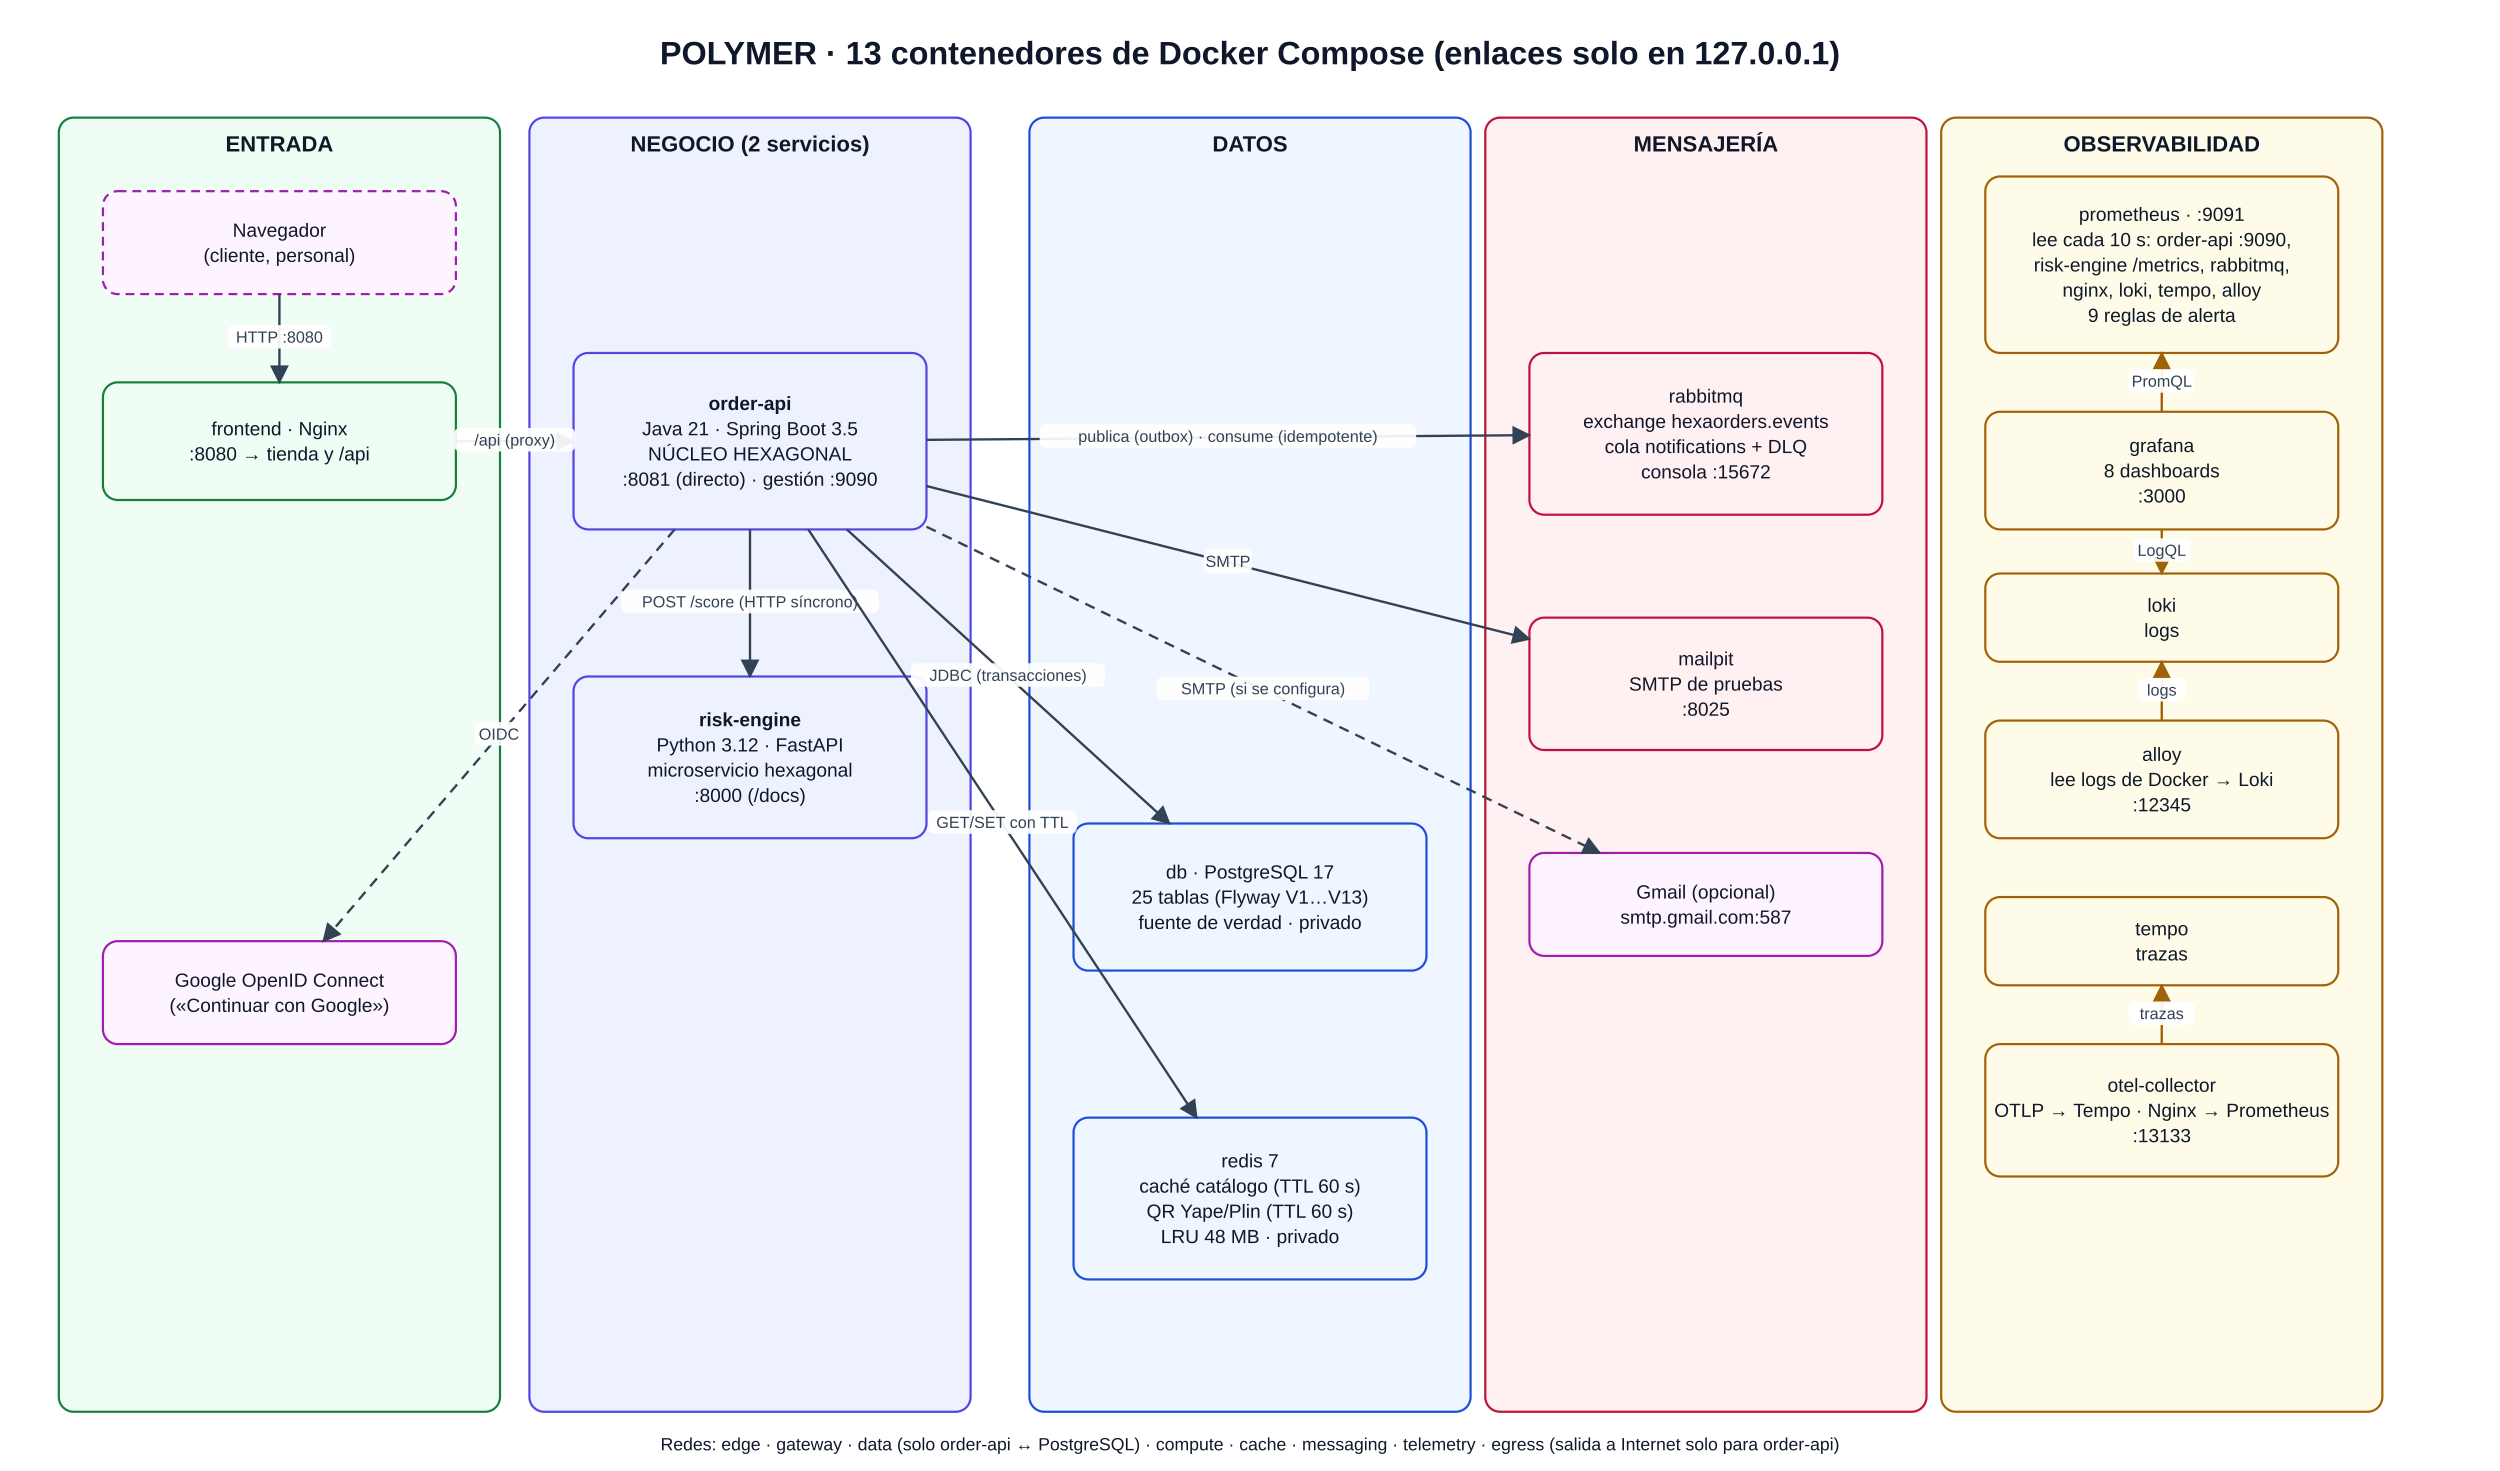
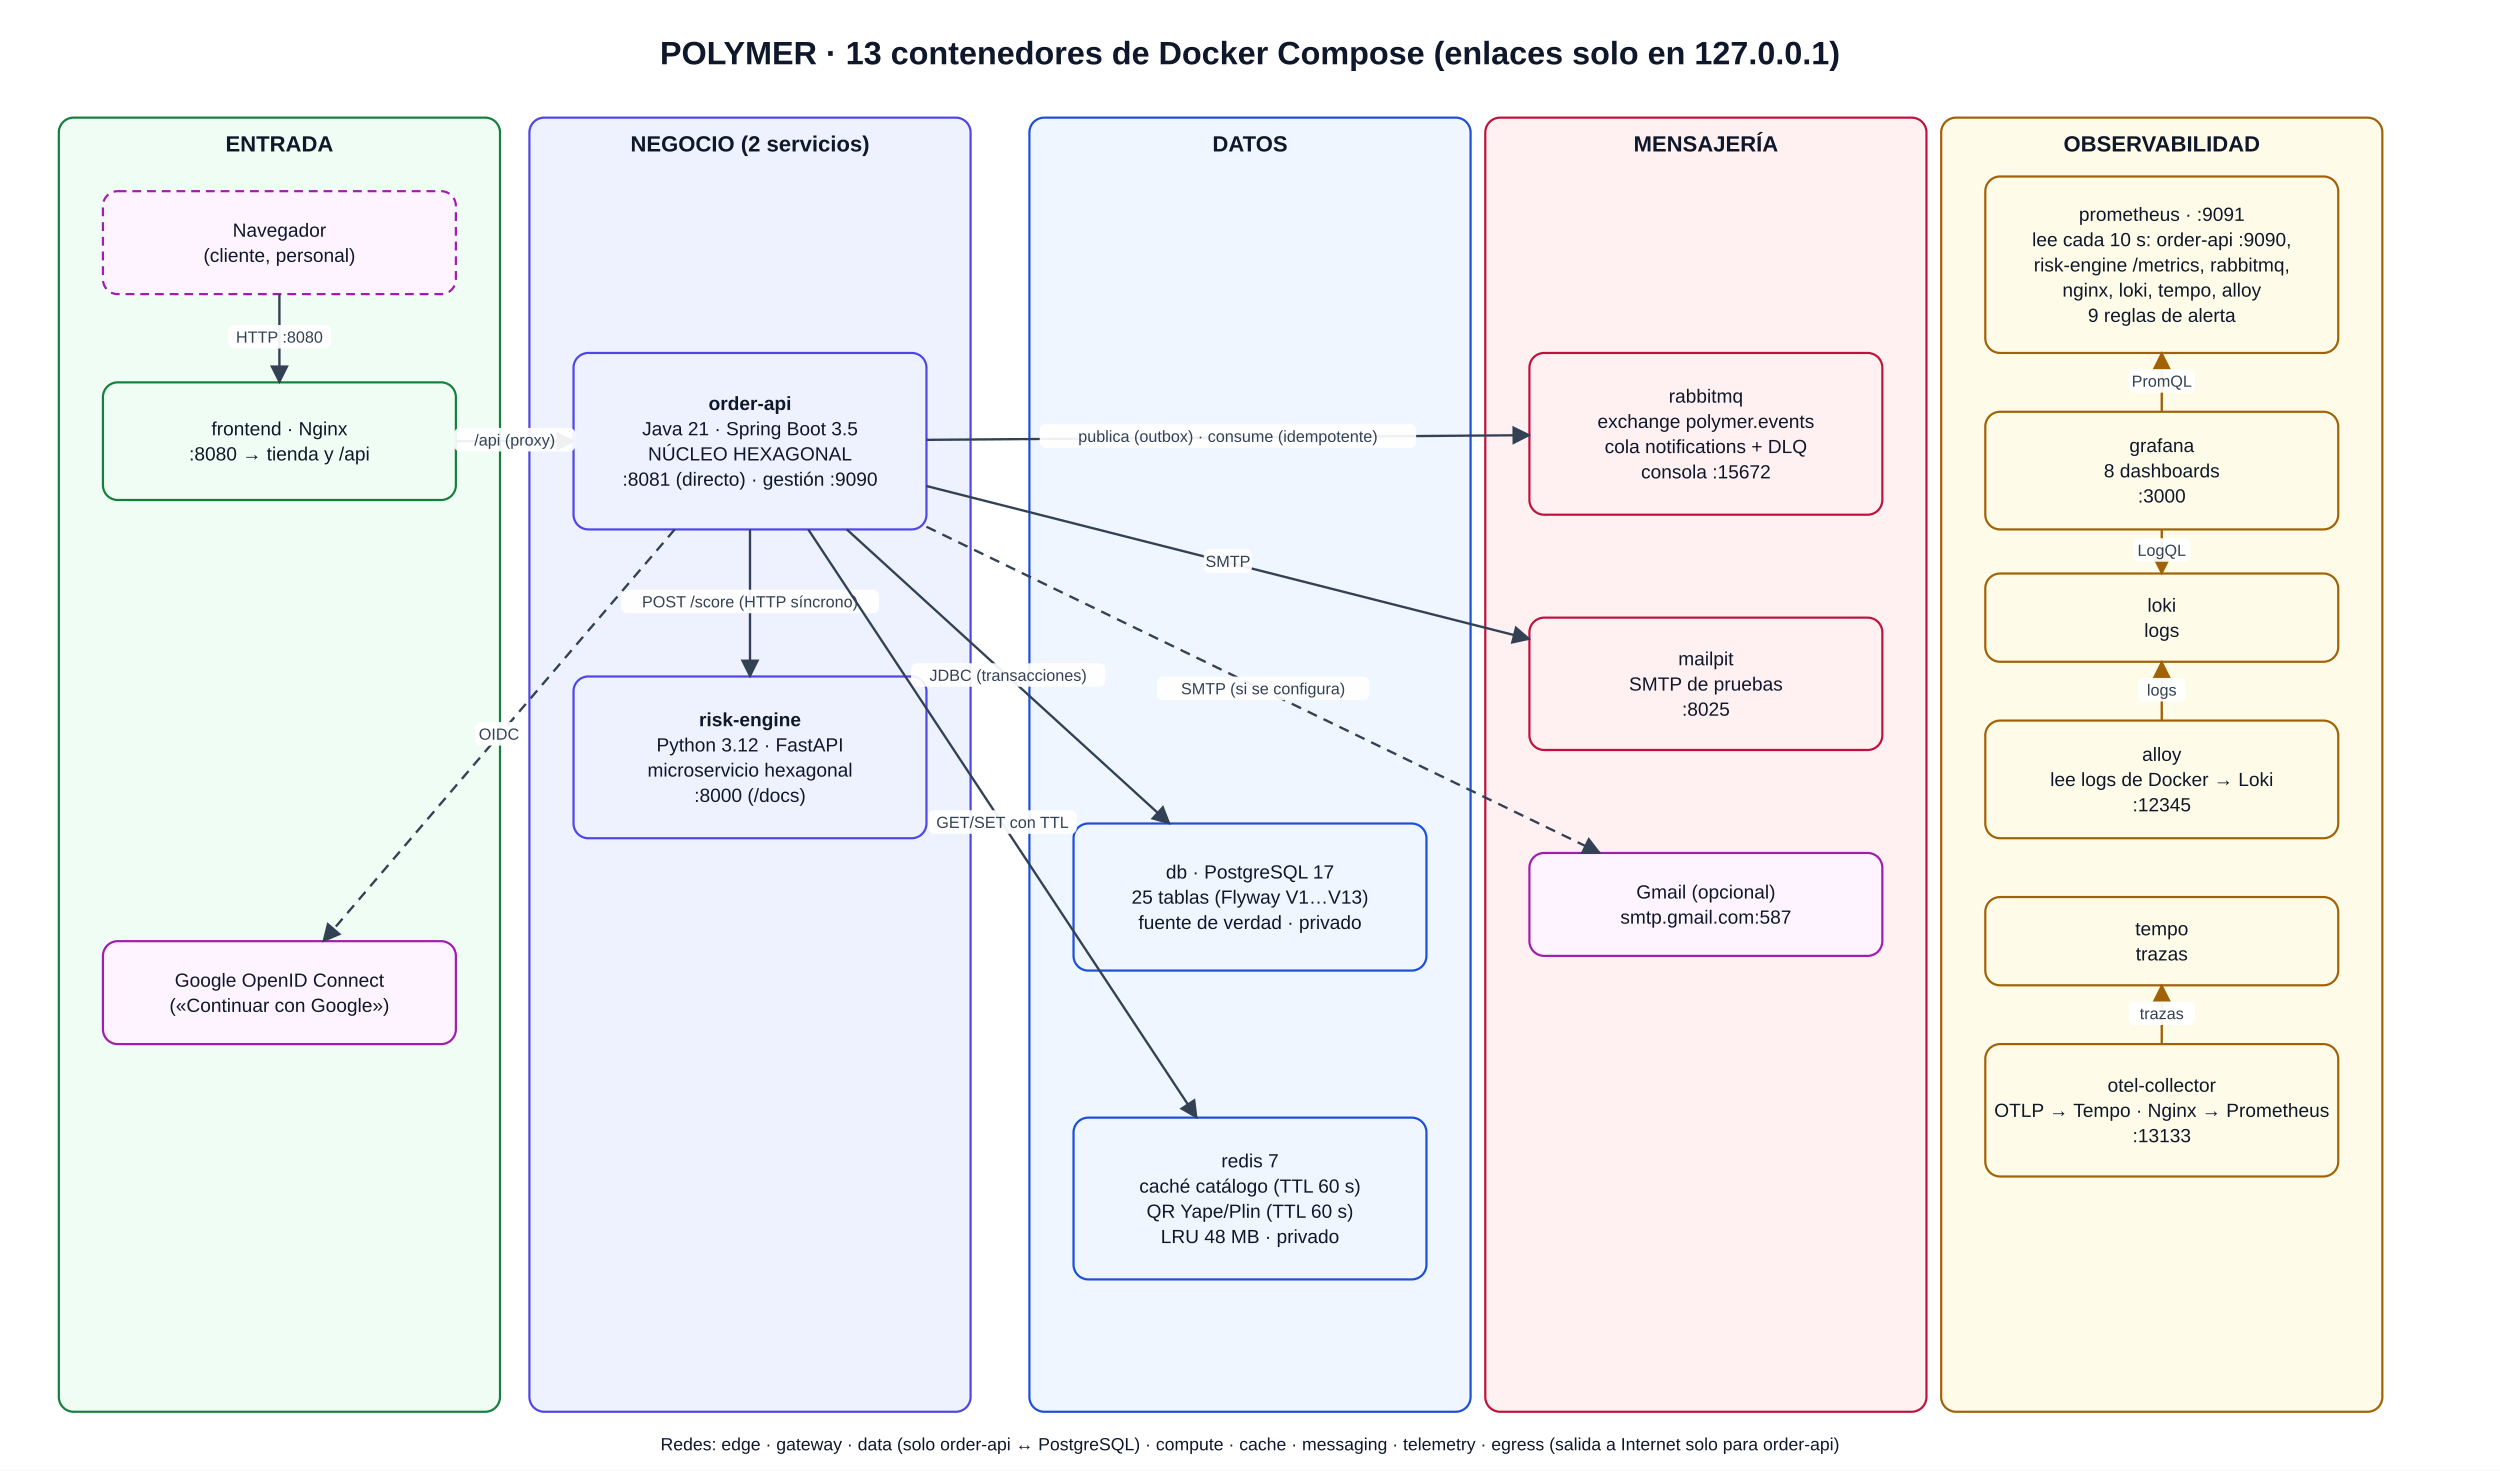
<svg xmlns="http://www.w3.org/2000/svg" width="1700" height="1000" viewBox="0 0 1700 1000" font-family="Segoe UI, Arial, sans-serif">
  <defs>
    <marker id="a" viewBox="0 0 10 10" refX="9" refY="5" markerWidth="8" markerHeight="8" orient="auto-start-reverse">
      <path d="M0,0 L10,5 L0,10 z" fill="context-stroke" />
    </marker>
  </defs>
  <rect width="1700" height="1000" fill="#FFFFFF" />
  <rect x="40" y="80" width="300" height="880" rx="10" fill="#F0FDF4" stroke="#15803D" stroke-width="1.5" />
  <rect x="360" y="80" width="300" height="880" rx="10" fill="#EEF2FF" stroke="#4F46E5" stroke-width="1.5" />
  <rect x="700" y="80" width="300" height="880" rx="10" fill="#EFF6FF" stroke="#1D4ED8" stroke-width="1.5" />
  <rect x="1010" y="80" width="300" height="880" rx="10" fill="#FFF1F2" stroke="#BE123C" stroke-width="1.5" />
  <rect x="1320" y="80" width="300" height="880" rx="10" fill="#FEFCE8" stroke="#A16207" stroke-width="1.5" />
  <rect x="390" y="240" width="240" height="120" rx="10" fill="#EEF2FF" stroke="#4F46E5" stroke-width="1.5" />
  <rect x="1350" y="120" width="240" height="120" rx="10" fill="#FEFCE8" stroke="#A16207" stroke-width="1.5" />
  <rect x="390" y="460" width="240" height="110" rx="10" fill="#EEF2FF" stroke="#4F46E5" stroke-width="1.5" />
  <rect x="730" y="760" width="240" height="110" rx="10" fill="#EFF6FF" stroke="#1D4ED8" stroke-width="1.5" />
  <rect x="1040" y="240" width="240" height="110" rx="10" fill="#FFF1F2" stroke="#BE123C" stroke-width="1.5" />
  <rect x="730" y="560" width="240" height="100" rx="10" fill="#EFF6FF" stroke="#1D4ED8" stroke-width="1.5" />
  <rect x="1040" y="420" width="240" height="90" rx="10" fill="#FFF1F2" stroke="#BE123C" stroke-width="1.5" />
  <rect x="1350" y="710" width="240" height="90" rx="10" fill="#FEFCE8" stroke="#A16207" stroke-width="1.5" />
  <rect x="70" y="260" width="240" height="80" rx="10" fill="#F0FDF4" stroke="#15803D" stroke-width="1.5" />
  <rect x="1350" y="280" width="240" height="80" rx="10" fill="#FEFCE8" stroke="#A16207" stroke-width="1.5" />
  <rect x="1350" y="490" width="240" height="80" rx="10" fill="#FEFCE8" stroke="#A16207" stroke-width="1.5" />
  <rect x="70" y="130" width="240" height="70" rx="10" fill="#FDF4FF" stroke="#A21CAF" stroke-width="1.5" stroke-dasharray="6 4" />
  <rect x="1040" y="580" width="240" height="70" rx="10" fill="#FDF4FF" stroke="#A21CAF" stroke-width="1.5" />
  <rect x="70" y="640" width="240" height="70" rx="10" fill="#FDF4FF" stroke="#A21CAF" stroke-width="1.5" />
  <rect x="1350" y="390" width="240" height="60" rx="10" fill="#FEFCE8" stroke="#A16207" stroke-width="1.5" />
  <rect x="1350" y="610" width="240" height="60" rx="10" fill="#FEFCE8" stroke="#A16207" stroke-width="1.5" />
  <line x1="190.0" y1="200.0" x2="190.0" y2="260.0" stroke="#334155" stroke-width="1.6" marker-end="url(#a)" />
  <rect x="155.0" y="221.0" width="70.0" height="16" rx="4" fill="#FFFFFF" opacity="0.92" />
  <text x="190.0" y="233.0" font-size="11" fill="#334155" text-anchor="middle">HTTP :8080</text>
  <line x1="310.0" y1="300.0" x2="390.0" y2="300.0" stroke="#334155" stroke-width="1.6" marker-end="url(#a)" />
  <rect x="308.8" y="291.0" width="82.4" height="16" rx="4" fill="#FFFFFF" opacity="0.92" />
  <text x="350.0" y="303.0" font-size="11" fill="#334155" text-anchor="middle">/api (proxy)</text>
  <line x1="510.0" y1="360.0" x2="510.0" y2="460.0" stroke="#334155" stroke-width="1.6" marker-end="url(#a)" />
  <rect x="422.3" y="401.0" width="175.4" height="16" rx="4" fill="#FFFFFF" opacity="0.92" />
  <text x="510.0" y="413.0" font-size="11" fill="#334155" text-anchor="middle">POST /score (HTTP síncrono)</text>
  <line x1="575.8" y1="360.0" x2="795.2" y2="560.0" stroke="#334155" stroke-width="1.6" marker-end="url(#a)" />
  <rect x="619.5" y="451.0" width="132.0" height="16" rx="4" fill="#FFFFFF" opacity="0.92" />
  <text x="685.5" y="463.0" font-size="11" fill="#334155" text-anchor="middle">JDBC (transacciones)</text>
  <line x1="549.6" y1="360.0" x2="813.7" y2="760.0" stroke="#334155" stroke-width="1.6" marker-end="url(#a)" />
  <rect x="631.2" y="551.0" width="101.0" height="16" rx="4" fill="#FFFFFF" opacity="0.92" />
  <text x="681.7" y="563.0" font-size="11" fill="#334155" text-anchor="middle">GET/SET con TTL</text>
  <line x1="630.0" y1="299.1" x2="1040.0" y2="295.9" stroke="#334155" stroke-width="1.6" marker-end="url(#a)" />
  <rect x="707.0" y="288.5" width="256.0" height="16" rx="4" fill="#FFFFFF" opacity="0.92" />
  <text x="835.0" y="300.5" font-size="11" fill="#334155" text-anchor="middle">publica (outbox) · consume (idempotente)</text>
  <line x1="630.0" y1="330.5" x2="1040.0" y2="434.5" stroke="#334155" stroke-width="1.6" marker-end="url(#a)" />
  <rect x="818.6" y="373.5" width="32.8" height="16" rx="4" fill="#FFFFFF" opacity="0.92" />
  <text x="835.0" y="385.5" font-size="11" fill="#334155" text-anchor="middle">SMTP</text>
  <line x1="630.0" y1="358.2" x2="1087.8" y2="580.0" stroke="#334155" stroke-width="1.6" stroke-dasharray="7 5" marker-end="url(#a)" />
  <rect x="786.7" y="460.1" width="144.4" height="16" rx="4" fill="#FFFFFF" opacity="0.92" />
  <text x="858.9" y="472.1" font-size="11" fill="#334155" text-anchor="middle">SMTP (si se configura)</text>
  <line x1="458.8" y1="360.0" x2="219.9" y2="640.0" stroke="#334155" stroke-width="1.6" stroke-dasharray="7 5" marker-end="url(#a)" />
  <rect x="322.9" y="491.0" width="32.8" height="16" rx="4" fill="#FFFFFF" opacity="0.92" />
  <text x="339.3" y="503.0" font-size="11" fill="#334155" text-anchor="middle">OIDC</text>
  <line x1="1470.0" y1="280.0" x2="1470.0" y2="240.0" stroke="#A16207" stroke-width="1.6" marker-end="url(#a)" />
  <rect x="1447.4" y="251.0" width="45.2" height="16" rx="4" fill="#FFFFFF" opacity="0.92" />
  <text x="1470.0" y="263.0" font-size="11" fill="#334155" text-anchor="middle">PromQL</text>
  <line x1="1470.0" y1="360.0" x2="1470.0" y2="390.0" stroke="#A16207" stroke-width="1.6" marker-end="url(#a)" />
  <rect x="1450.5" y="366.0" width="39.0" height="16" rx="4" fill="#FFFFFF" opacity="0.92" />
  <text x="1470.0" y="378.0" font-size="11" fill="#334155" text-anchor="middle">LogQL</text>
  <line x1="1470.0" y1="490.0" x2="1470.0" y2="450.0" stroke="#A16207" stroke-width="1.6" marker-end="url(#a)" />
  <rect x="1453.6" y="461.0" width="32.8" height="16" rx="4" fill="#FFFFFF" opacity="0.92" />
  <text x="1470.0" y="473.0" font-size="11" fill="#334155" text-anchor="middle">logs</text>
  <line x1="1470.0" y1="710.0" x2="1470.0" y2="670.0" stroke="#A16207" stroke-width="1.6" marker-end="url(#a)" />
  <rect x="1447.4" y="681.0" width="45.2" height="16" rx="4" fill="#FFFFFF" opacity="0.92" />
  <text x="1470.0" y="693.0" font-size="11" fill="#334155" text-anchor="middle">trazas</text>
  <text x="190.0" y="103.0" font-size="15" font-weight="bold" fill="#0F172A" text-anchor="middle">ENTRADA</text>
  <text x="510.0" y="103.0" font-size="15" font-weight="bold" fill="#0F172A" text-anchor="middle">NEGOCIO (2 servicios)</text>
  <text x="850.0" y="103.0" font-size="15" font-weight="bold" fill="#0F172A" text-anchor="middle">DATOS</text>
  <text x="1160.0" y="103.0" font-size="15" font-weight="bold" fill="#0F172A" text-anchor="middle">MENSAJERÍA</text>
  <text x="1470.0" y="103.0" font-size="15" font-weight="bold" fill="#0F172A" text-anchor="middle">OBSERVABILIDAD</text>
  <text x="850.0" y="43.7" font-size="22" font-weight="bold" fill="#0F172A" text-anchor="middle">POLYMER · 13 contenedores de Docker Compose (enlaces solo en 127.0.0.1)</text>
  <text x="850.0" y="986.2" font-size="12" font-weight="normal" fill="#0F172A" text-anchor="middle">Redes: edge · gateway · data (solo order-api ↔ PostgreSQL) · compute · cache · messaging · telemetry · egress (salida a Internet solo para order-api)</text>
  <text x="510.0" y="278.8" font-size="13" font-weight="bold" fill="#0F172A" text-anchor="middle">order-api</text>
  <text x="510.0" y="296.0" font-size="13" font-weight="normal" fill="#0F172A" text-anchor="middle">Java 21 · Spring Boot 3.5</text>
  <text x="510.0" y="313.1" font-size="13" font-weight="normal" fill="#0F172A" text-anchor="middle">NÚCLEO HEXAGONAL</text>
  <text x="510.0" y="330.3" font-size="13" font-weight="normal" fill="#0F172A" text-anchor="middle">:8081 (directo) · gestión :9090</text>
  <text x="1470.0" y="150.2" font-size="13" font-weight="normal" fill="#0F172A" text-anchor="middle">prometheus · :9091</text>
  <text x="1470.0" y="167.4" font-size="13" font-weight="normal" fill="#0F172A" text-anchor="middle">lee cada 10 s: order-api :9090,</text>
  <text x="1470.0" y="184.6" font-size="13" font-weight="normal" fill="#0F172A" text-anchor="middle">risk-engine /metrics, rabbitmq,</text>
  <text x="1470.0" y="201.7" font-size="13" font-weight="normal" fill="#0F172A" text-anchor="middle">nginx, loki, tempo, alloy</text>
  <text x="1470.0" y="218.9" font-size="13" font-weight="normal" fill="#0F172A" text-anchor="middle">9 reglas de alerta</text>
  <text x="510.0" y="493.8" font-size="13" font-weight="bold" fill="#0F172A" text-anchor="middle">risk-engine</text>
  <text x="510.0" y="511.0" font-size="13" font-weight="normal" fill="#0F172A" text-anchor="middle">Python 3.12 · FastAPI</text>
  <text x="510.0" y="528.1" font-size="13" font-weight="normal" fill="#0F172A" text-anchor="middle">microservicio hexagonal</text>
  <text x="510.0" y="545.3" font-size="13" font-weight="normal" fill="#0F172A" text-anchor="middle">:8000 (/docs)</text>
  <text x="850.0" y="793.8" font-size="13" font-weight="normal" fill="#0F172A" text-anchor="middle">redis 7</text>
  <text x="850.0" y="811.0" font-size="13" font-weight="normal" fill="#0F172A" text-anchor="middle">caché catálogo (TTL 60 s)</text>
  <text x="850.0" y="828.1" font-size="13" font-weight="normal" fill="#0F172A" text-anchor="middle">QR Yape/Plin (TTL 60 s)</text>
  <text x="850.0" y="845.3" font-size="13" font-weight="normal" fill="#0F172A" text-anchor="middle">LRU 48 MB · privado</text>
  <text x="1160.0" y="273.8" font-size="13" font-weight="normal" fill="#0F172A" text-anchor="middle">rabbitmq</text>
-   <text x="1160.0" y="291.0" font-size="13" font-weight="normal" fill="#0F172A" text-anchor="middle">exchange hexaorders.events</text>
+   <text x="1160.0" y="291.0" font-size="13" font-weight="normal" fill="#0F172A" text-anchor="middle">exchange polymer.events</text>
  <text x="1160.0" y="308.1" font-size="13" font-weight="normal" fill="#0F172A" text-anchor="middle">cola notifications + DLQ</text>
  <text x="1160.0" y="325.3" font-size="13" font-weight="normal" fill="#0F172A" text-anchor="middle">consola :15672</text>
  <text x="850.0" y="597.4" font-size="13" font-weight="normal" fill="#0F172A" text-anchor="middle">db · PostgreSQL 17</text>
  <text x="850.0" y="614.5" font-size="13" font-weight="normal" fill="#0F172A" text-anchor="middle">25 tablas (Flyway V1…V13)</text>
  <text x="850.0" y="631.7" font-size="13" font-weight="normal" fill="#0F172A" text-anchor="middle">fuente de verdad · privado</text>
  <text x="1160.0" y="452.4" font-size="13" font-weight="normal" fill="#0F172A" text-anchor="middle">mailpit</text>
  <text x="1160.0" y="469.6" font-size="13" font-weight="normal" fill="#0F172A" text-anchor="middle">SMTP de pruebas</text>
  <text x="1160.0" y="486.7" font-size="13" font-weight="normal" fill="#0F172A" text-anchor="middle">:8025</text>
  <text x="1470.0" y="742.4" font-size="13" font-weight="normal" fill="#0F172A" text-anchor="middle">otel-collector</text>
  <text x="1470.0" y="759.5" font-size="13" font-weight="normal" fill="#0F172A" text-anchor="middle">OTLP → Tempo · Nginx → Prometheus</text>
  <text x="1470.0" y="776.7" font-size="13" font-weight="normal" fill="#0F172A" text-anchor="middle">:13133</text>
  <text x="190.0" y="296.0" font-size="13" font-weight="normal" fill="#0F172A" text-anchor="middle">frontend · Nginx</text>
  <text x="190.0" y="313.1" font-size="13" font-weight="normal" fill="#0F172A" text-anchor="middle">:8080 → tienda y /api</text>
  <text x="1470.0" y="307.4" font-size="13" font-weight="normal" fill="#0F172A" text-anchor="middle">grafana</text>
  <text x="1470.0" y="324.6" font-size="13" font-weight="normal" fill="#0F172A" text-anchor="middle">8 dashboards</text>
  <text x="1470.0" y="341.7" font-size="13" font-weight="normal" fill="#0F172A" text-anchor="middle">:3000</text>
  <text x="1470.0" y="517.4" font-size="13" font-weight="normal" fill="#0F172A" text-anchor="middle">alloy</text>
  <text x="1470.0" y="534.5" font-size="13" font-weight="normal" fill="#0F172A" text-anchor="middle">lee logs de Docker → Loki</text>
  <text x="1470.0" y="551.7" font-size="13" font-weight="normal" fill="#0F172A" text-anchor="middle">:12345</text>
  <text x="190.0" y="161.0" font-size="13" font-weight="normal" fill="#0F172A" text-anchor="middle">Navegador</text>
  <text x="190.0" y="178.1" font-size="13" font-weight="normal" fill="#0F172A" text-anchor="middle">(cliente, personal)</text>
  <text x="1160.0" y="611.0" font-size="13" font-weight="normal" fill="#0F172A" text-anchor="middle">Gmail (opcional)</text>
  <text x="1160.0" y="628.1" font-size="13" font-weight="normal" fill="#0F172A" text-anchor="middle">smtp.gmail.com:587</text>
  <text x="190.0" y="671.0" font-size="13" font-weight="normal" fill="#0F172A" text-anchor="middle">Google OpenID Connect</text>
  <text x="190.0" y="688.1" font-size="13" font-weight="normal" fill="#0F172A" text-anchor="middle">(«Continuar con Google»)</text>
  <text x="1470.0" y="416.0" font-size="13" font-weight="normal" fill="#0F172A" text-anchor="middle">loki</text>
  <text x="1470.0" y="433.1" font-size="13" font-weight="normal" fill="#0F172A" text-anchor="middle">logs</text>
  <text x="1470.0" y="636.0" font-size="13" font-weight="normal" fill="#0F172A" text-anchor="middle">tempo</text>
  <text x="1470.0" y="653.1" font-size="13" font-weight="normal" fill="#0F172A" text-anchor="middle">trazas</text>
</svg>
